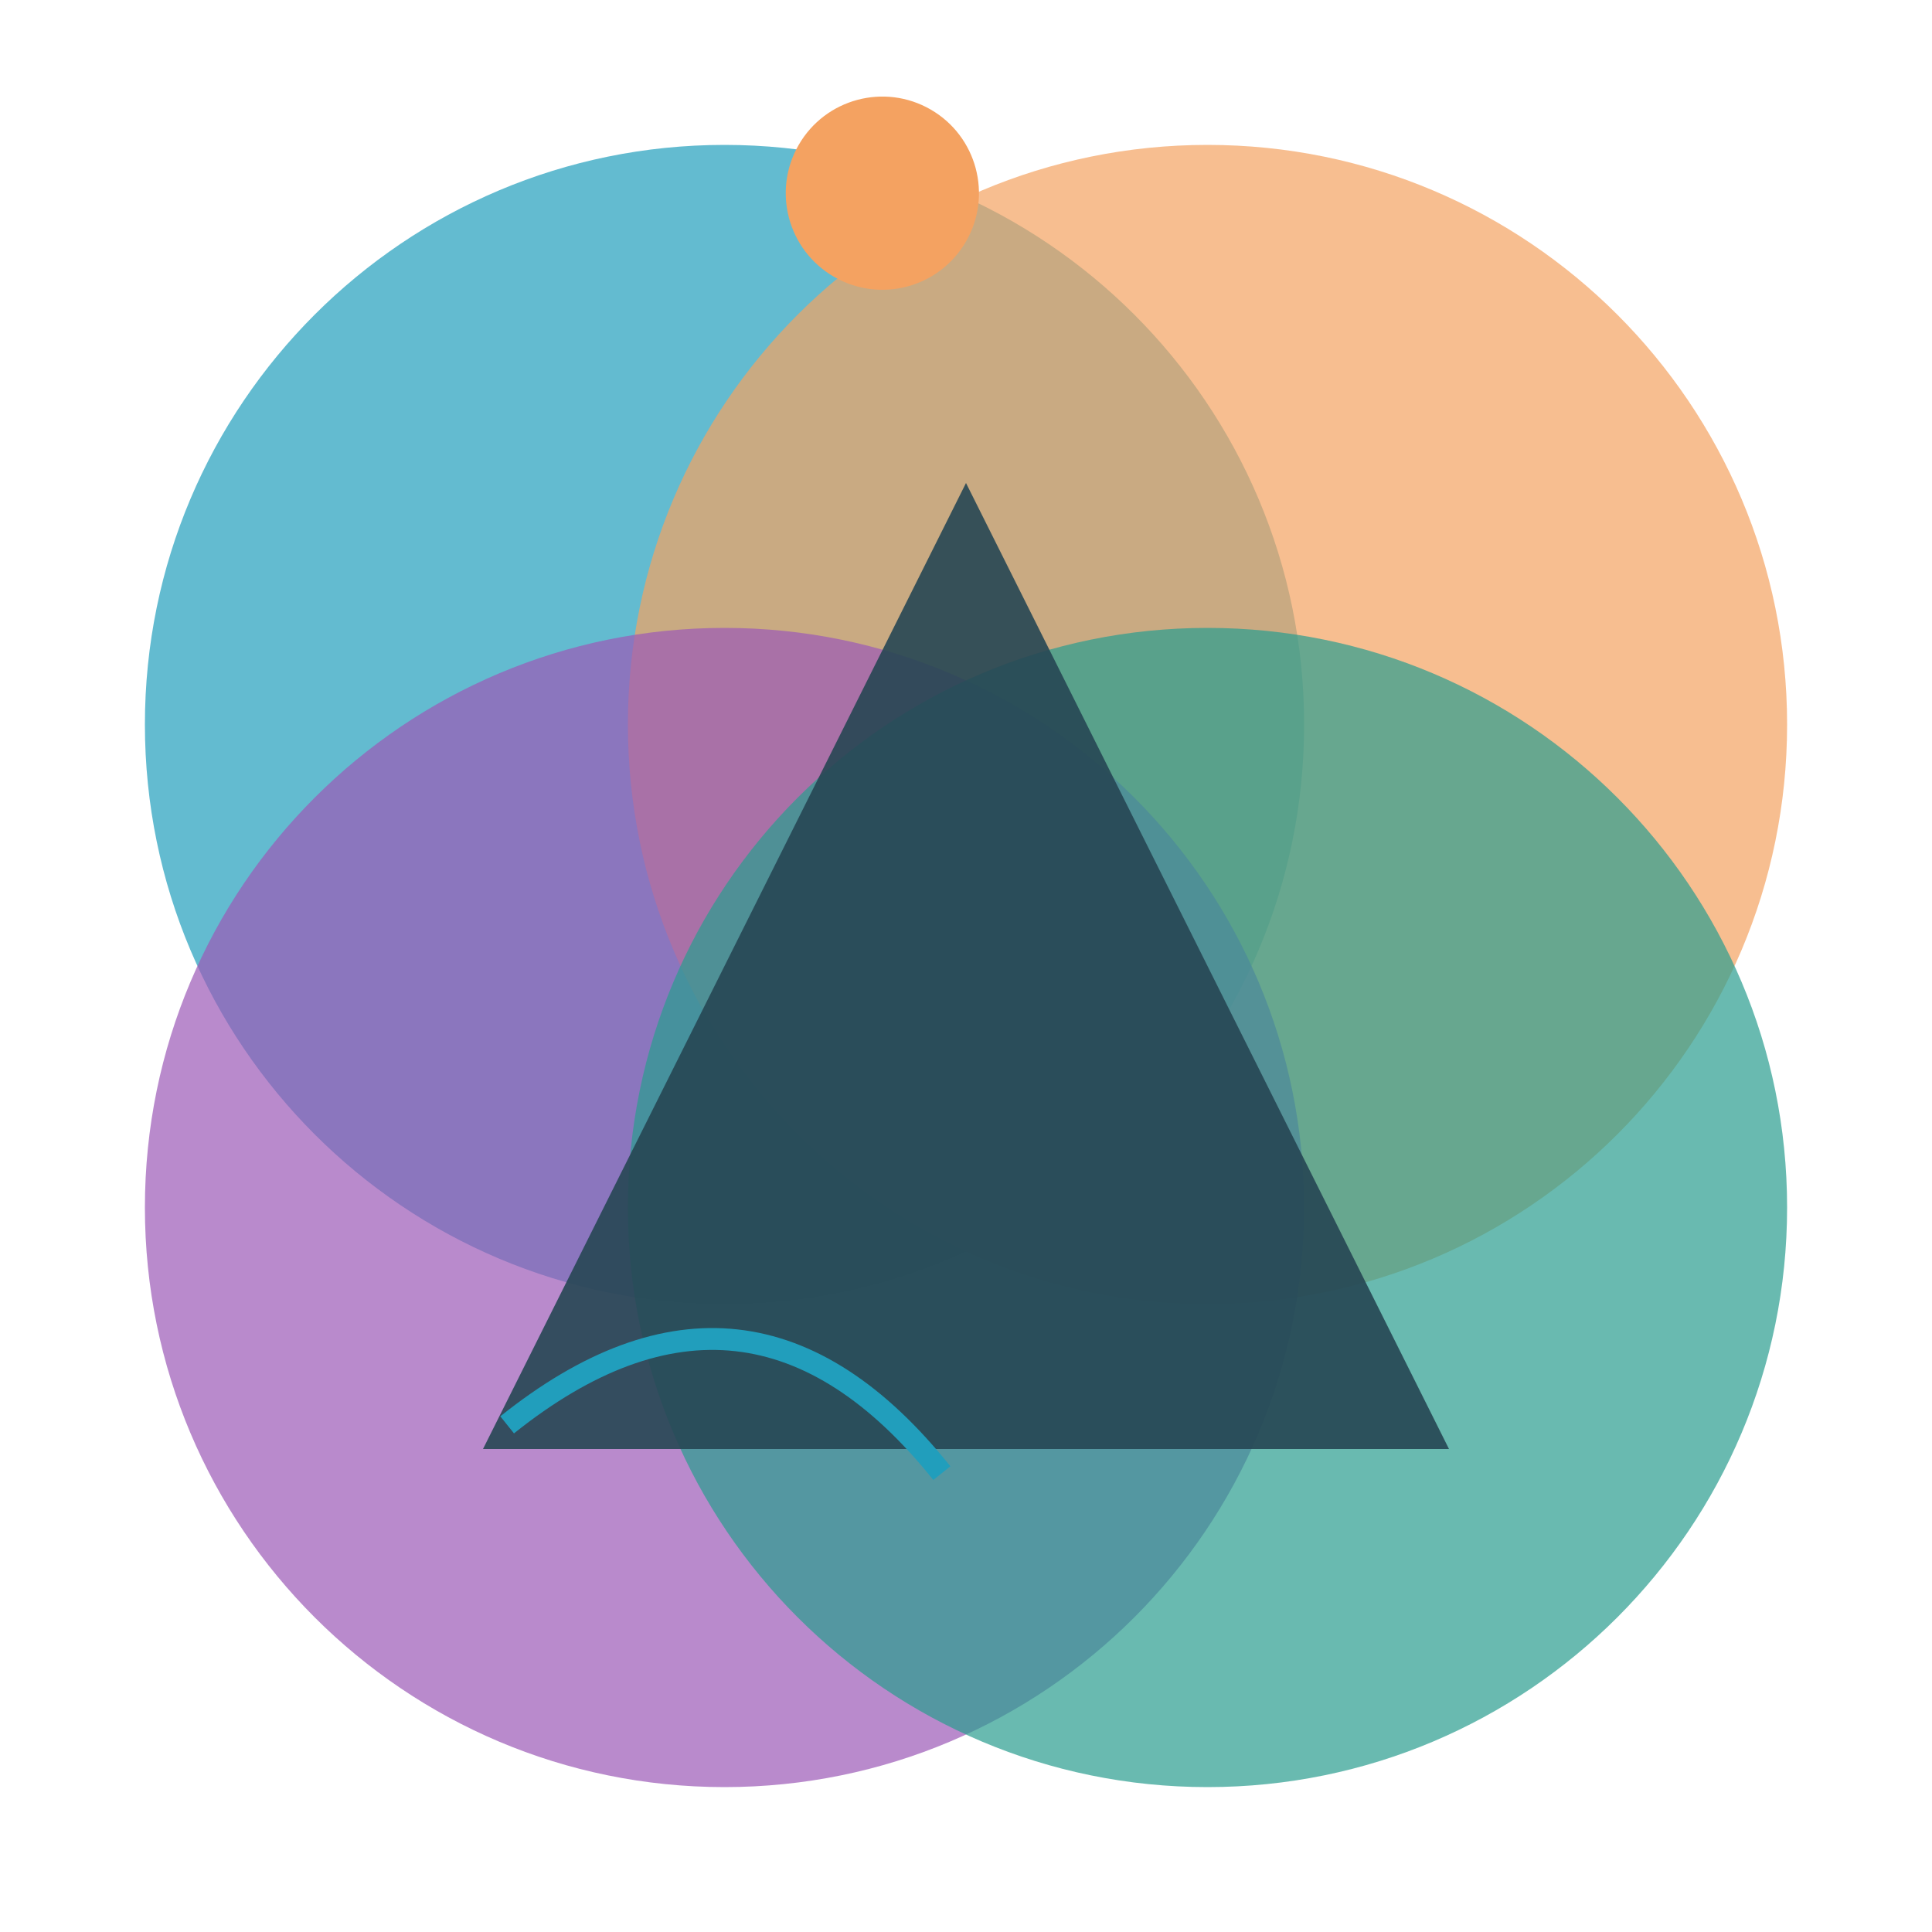
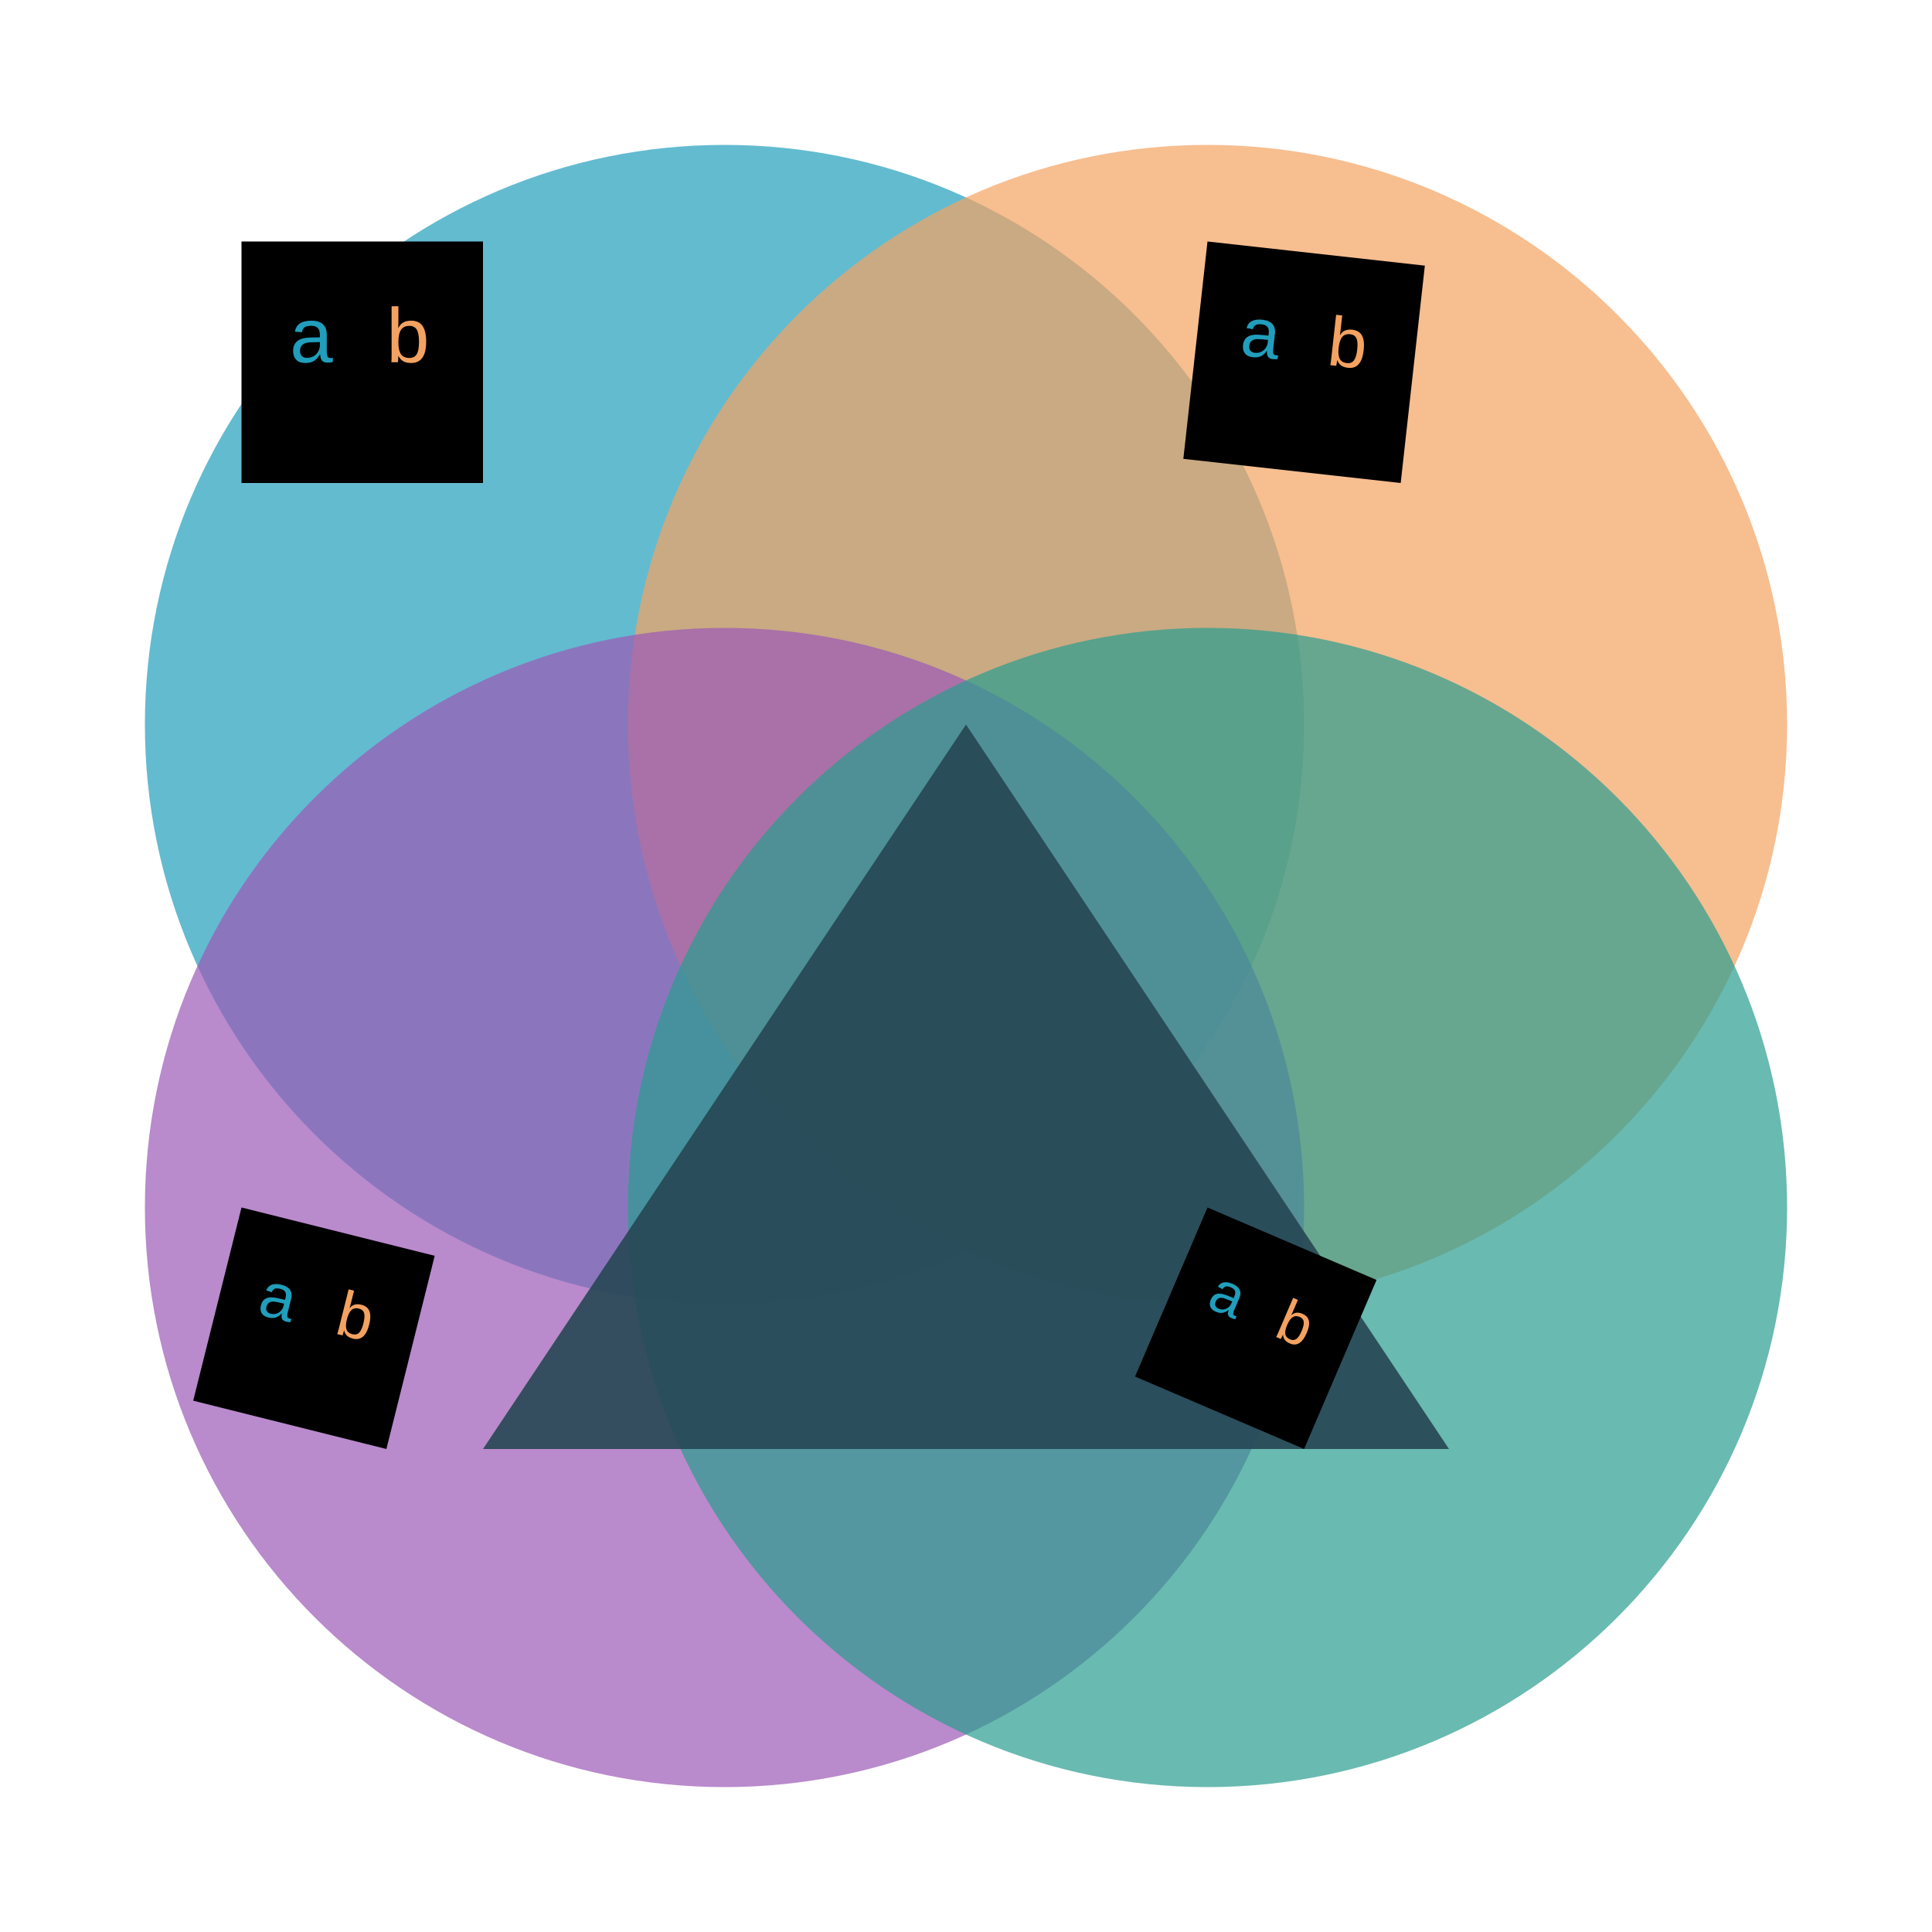
<svg xmlns="http://www.w3.org/2000/svg" width="400px" height="400px">
  <g>
    <circle cx="150" cy="150" r="120" fill="#219EBC" opacity="0.7">
      <animate attributeName="cy" from="150" to="160" dur="3s" repeatCount="indefinite" direction="alternate" />
    </circle>
    <circle cx="250" cy="150" r="120" fill="#F4A261" opacity="0.7">
      <animate attributeName="cy" from="150" to="140" dur="3s" repeatCount="indefinite" direction="alternate" />
    </circle>
    <circle cx="150" cy="250" r="120" fill="#9B59B6" opacity="0.7">
      <animate attributeName="cx" from="150" to="160" dur="3s" repeatCount="indefinite" direction="alternate" />
    </circle>
    <circle cx="250" cy="250" r="120" fill="#2A9D8F" opacity="0.7">
      <animate attributeName="cx" from="250" to="240" dur="3s" repeatCount="indefinite" direction="alternate" />
    </circle>
  </g>
-   <g transform="matrix(1, 0, 0, 1, 100, 100)" opacity="0.9">
-     <path fill="rgb(38, 70, 83)" fill-opacity="1" d="M0,200 L100,0 L200,200 Z">
-       <animateTransform attributeName="transform" type="matrix" from="1 0 0 1 100 100" to="1.05 0.1 -0.1 1.05 110 110" dur="3s" repeatCount="indefinite" direction="alternate" />
-     </path>
-   </g>
-   <g transform="matrix(0.9, 0.1, -0.1, 0.9, 150, 300)" opacity="1">
-     <path fill="none" stroke="rgb(33, 158, 188)" stroke-opacity="1" stroke-width="5" d="M-50,0 Q0,-50 50,0">
-       <animateTransform attributeName="transform" type="matrix" from="0.9 0.1 -0.1 0.9 150 300" to="0.9 0.1 -0.1 0.9 160 310" dur="2s" repeatCount="indefinite" direction="alternate" />
-     </path>
-   </g>
-   <g transform="matrix(0.866, 0.5, -0.5, 0.866, 200, 50)" opacity="1">
-     <path fill="rgb(244, 162, 97)" fill-opacity="1" d="M0,0 A20,20 0 1,1 0,-0.01 Z">
-       <animateTransform attributeName="transform" type="matrix" from="0.866 0.5 -0.5 0.866 200 50" to="0.866 0.5 -0.5 0.866 210 40" dur="4s" repeatCount="indefinite" direction="alternate" />
-     </path>
-   </g>
-   <g transform="matrix(1, 0, 0, 1, 0, 0)" opacity="0">
-     <text x="200" y="380" font-family="Arial" font-size="24" fill="#264653" text-anchor="middle">
-       Puncak Lembah
-       <animate attributeName="opacity" from="0" to="1" dur="2s" fill="freeze" />
+   <path d="M 100 300 L 200 150 L 300 300 Z" fill="#264653" opacity="0.9">
+     <animateTransform attributeName="transform" type="matrix" from="1 0 0 1 0 0" to="1.05 0 0 1.05 5 5" dur="2s" repeatCount="indefinite" direction="alternate" />
+   </path>
+   <g transform="matrix(1, 0, 0, 1, 50, 50)">
+     <rect x="0" y="0" width="50" height="50" fill="#000000" />
+     <text x="10" y="25" font-family="Arial" font-size="16" fill="#219EBC">
+       a
+       <animateTransform attributeName="transform" type="matrix" from="1 0 0 1 0 0" to="1 0 0 1 20 0" dur="2s" repeatCount="indefinite" direction="alternate" />
+     </text>
+     <text x="30" y="25" font-family="Arial" font-size="16" fill="#F4A261">
+       b
+       <animateTransform attributeName="transform" type="matrix" from="1 0 0 1 0 0" to="1 0 0 1 -20 0" dur="2s" repeatCount="indefinite" direction="alternate" />
    </text>
  </g>
+   <g transform="matrix(0.9, 0.1, -0.1, 0.9, 250, 50)">
+     <rect x="0" y="0" width="50" height="50" fill="#000000" />
+     <text x="10" y="25" font-family="Arial" font-size="16" fill="#219EBC">
+       a
+       <animateTransform attributeName="transform" type="matrix" from="1 0 0 1 0 0" to="1 0 0 1 20 0" dur="2s" repeatCount="indefinite" direction="alternate" />
+     </text>
+     <text x="30" y="25" font-family="Arial" font-size="16" fill="#F4A261">
+       b
+       <animateTransform attributeName="transform" type="matrix" from="1 0 0 1 0 0" to="1 0 0 1 -20 0" dur="2s" repeatCount="indefinite" direction="alternate" />
+     </text>
+   </g>
+   <g transform="matrix(0.8, 0.2, -0.2, 0.8, 50, 250)">
+     <rect x="0" y="0" width="50" height="50" fill="#000000" />
+     <text x="10" y="25" font-family="Arial" font-size="16" fill="#219EBC">
+       a
+       <animateTransform attributeName="transform" type="matrix" from="1 0 0 1 0 0" to="1 0 0 1 20 0" dur="2s" repeatCount="indefinite" direction="alternate" />
+     </text>
+     <text x="30" y="25" font-family="Arial" font-size="16" fill="#F4A261">
+       b
+       <animateTransform attributeName="transform" type="matrix" from="1 0 0 1 0 0" to="1 0 0 1 -20 0" dur="2s" repeatCount="indefinite" direction="alternate" />
+     </text>
+   </g>
+   <g transform="matrix(0.7, 0.3, -0.3, 0.7, 250, 250)">
+     <rect x="0" y="0" width="50" height="50" fill="#000000" />
+     <text x="10" y="25" font-family="Arial" font-size="16" fill="#219EBC">
+       a
+       <animateTransform attributeName="transform" type="matrix" from="1 0 0 1 0 0" to="1 0 0 1 20 0" dur="2s" repeatCount="indefinite" direction="alternate" />
+     </text>
+     <text x="30" y="25" font-family="Arial" font-size="16" fill="#F4A261">
+       b
+       <animateTransform attributeName="transform" type="matrix" from="1 0 0 1 0 0" to="1 0 0 1 -20 0" dur="2s" repeatCount="indefinite" direction="alternate" />
+     </text>
+   </g>
+   <text x="200" y="380" font-family="Arial" font-size="24" fill="#264653" text-anchor="middle" opacity="0">
+     Puncak Lembah
+     <animate attributeName="opacity" from="0" to="1" dur="2s" fill="freeze" />
+   </text>
</svg>
